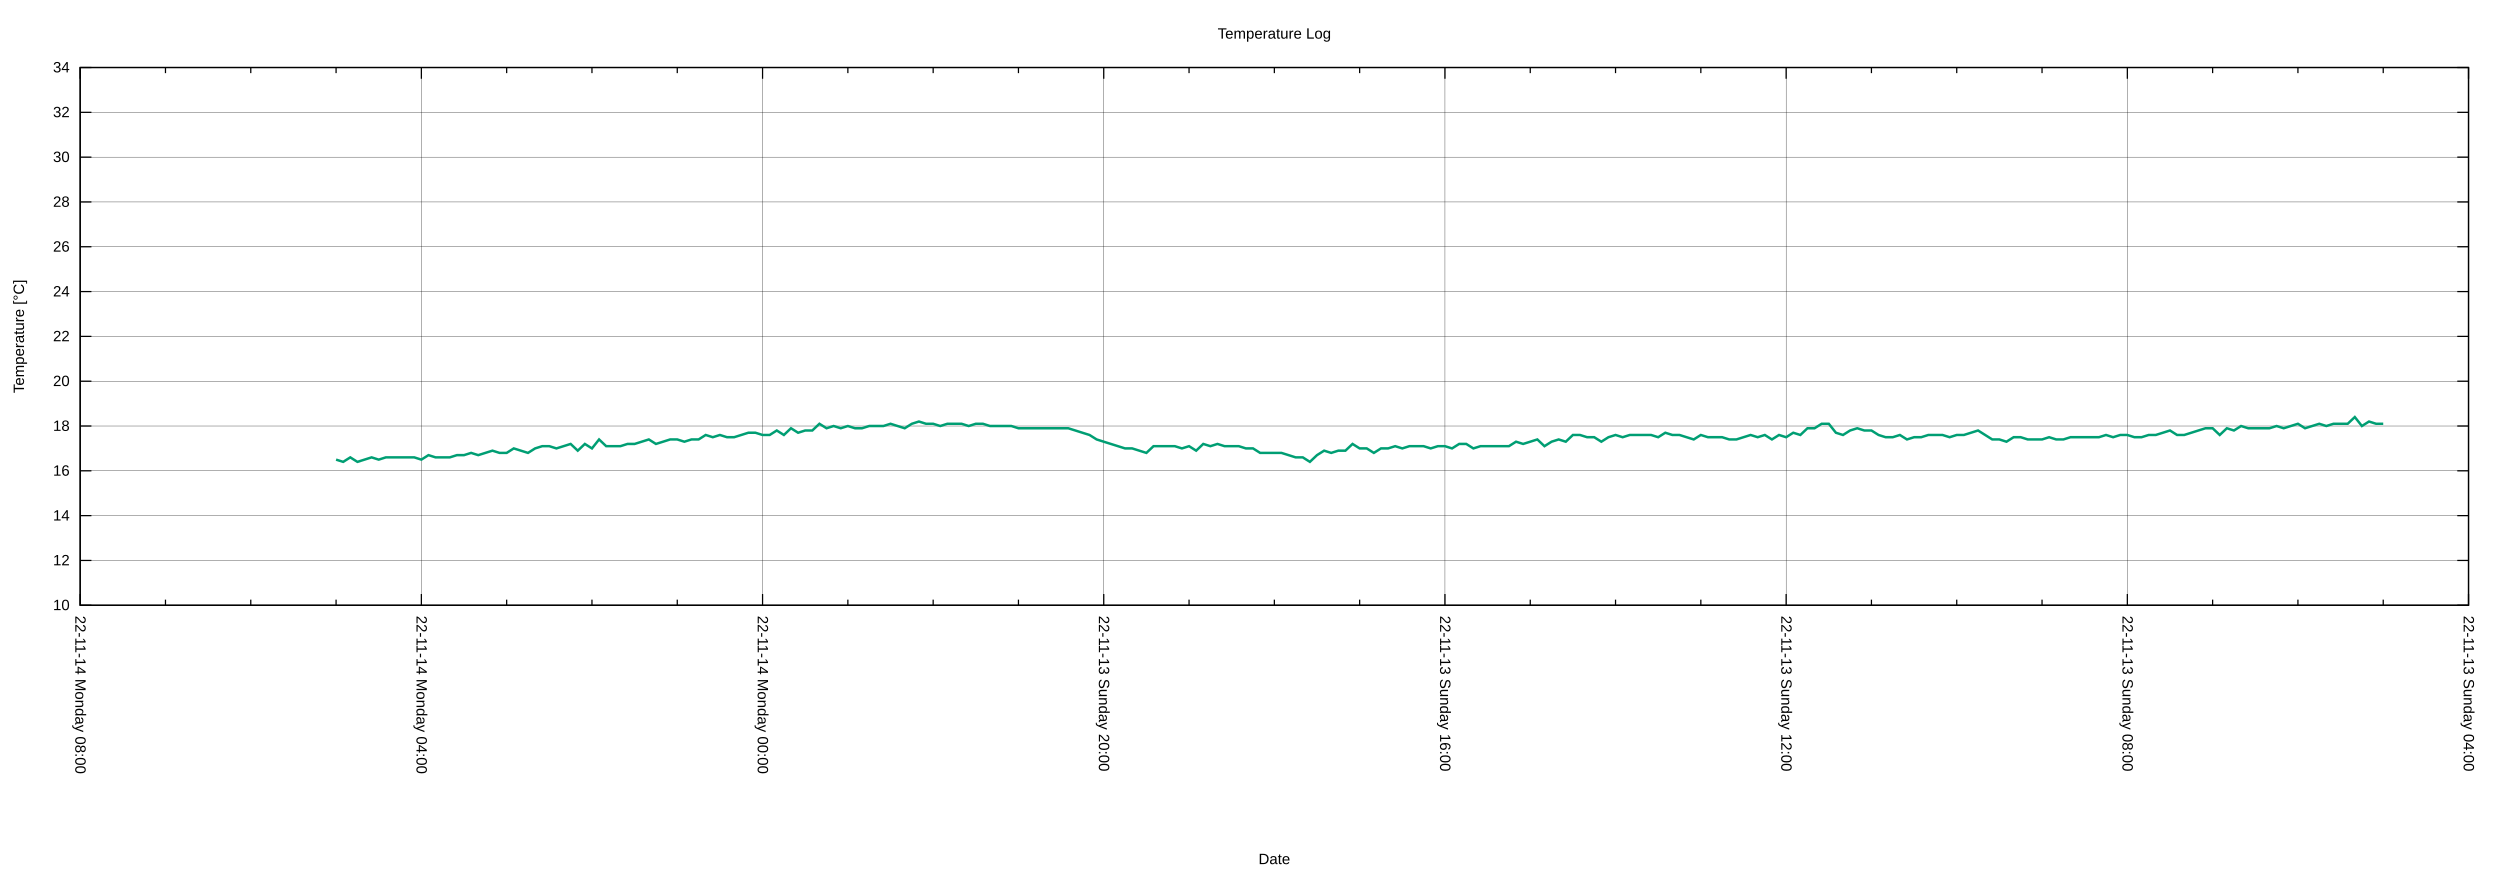
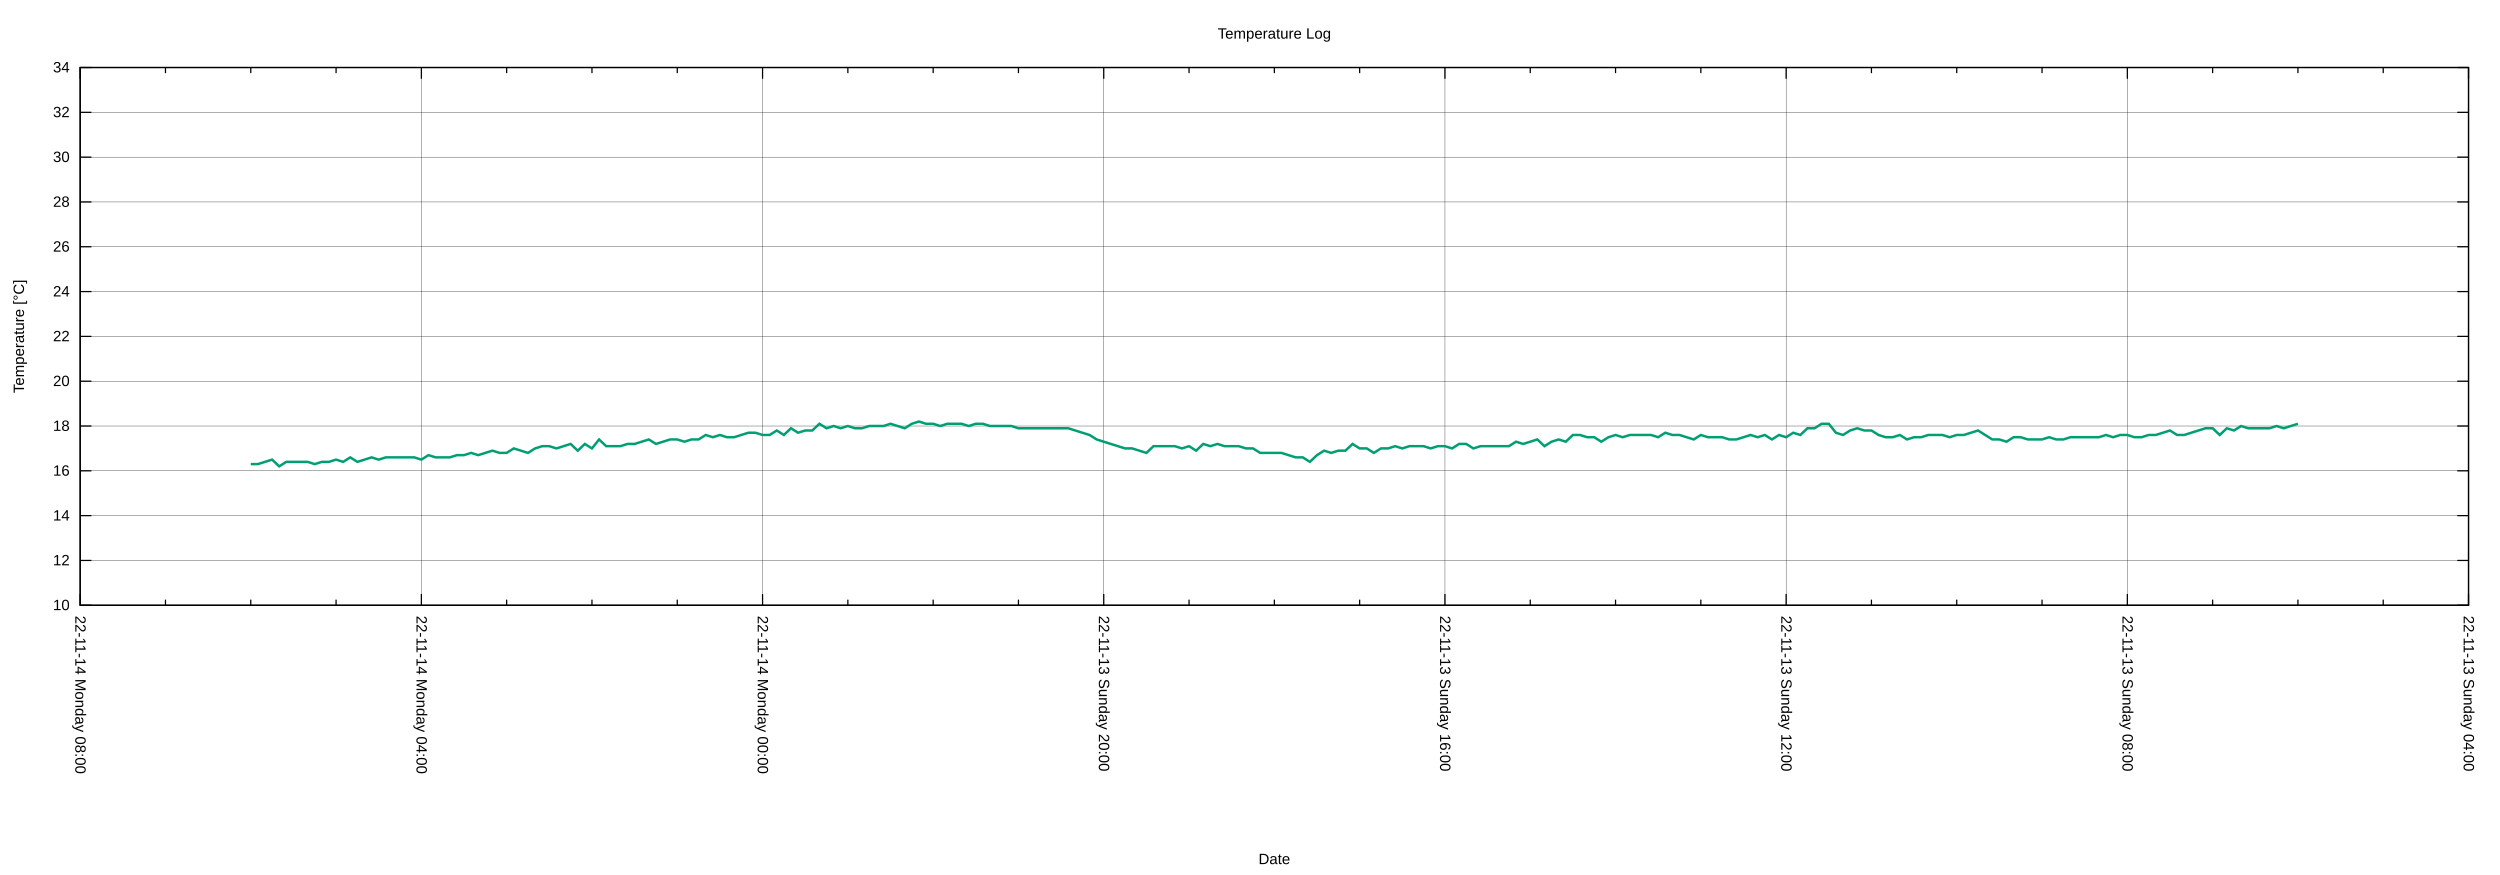
<svg xmlns="http://www.w3.org/2000/svg" xmlns:xlink="http://www.w3.org/1999/xlink" width="2000" height="700" viewBox="0 0 2000 700">
  <g id="gnuplot_canvas">
    <rect x="0" y="0" width="2000" height="700" fill="none" />
    <defs>
      <circle id="gpDot" r="0.5" stroke-width="0.5" stroke="currentColor" />
      <path id="gpPt0" stroke-width="0.222" stroke="currentColor" d="M-1,0 h2 M0,-1 v2" />
      <path id="gpPt1" stroke-width="0.222" stroke="currentColor" d="M-1,-1 L1,1 M1,-1 L-1,1" />
      <path id="gpPt2" stroke-width="0.222" stroke="currentColor" d="M-1,0 L1,0 M0,-1 L0,1 M-1,-1 L1,1 M-1,1 L1,-1" />
      <rect id="gpPt3" stroke-width="0.222" stroke="currentColor" x="-1" y="-1" width="2" height="2" />
      <rect id="gpPt4" stroke-width="0.222" stroke="currentColor" fill="currentColor" x="-1" y="-1" width="2" height="2" />
      <circle id="gpPt5" stroke-width="0.222" stroke="currentColor" cx="0" cy="0" r="1" />
      <use xlink:href="#gpPt5" id="gpPt6" fill="currentColor" stroke="none" />
      <path id="gpPt7" stroke-width="0.222" stroke="currentColor" d="M0,-1.33 L-1.33,0.67 L1.33,0.67 z" />
      <use xlink:href="#gpPt7" id="gpPt8" fill="currentColor" stroke="none" />
      <use xlink:href="#gpPt7" id="gpPt9" stroke="currentColor" transform="rotate(180)" />
      <use xlink:href="#gpPt9" id="gpPt10" fill="currentColor" stroke="none" />
      <use xlink:href="#gpPt3" id="gpPt11" stroke="currentColor" transform="rotate(45)" />
      <use xlink:href="#gpPt11" id="gpPt12" fill="currentColor" stroke="none" />
      <path id="gpPt13" stroke-width="0.222" stroke="currentColor" d="M0,1.330 L1.265,0.411 L0.782,-1.067 L-0.782,-1.076 L-1.265,0.411 z" />
      <use xlink:href="#gpPt13" id="gpPt14" fill="currentColor" stroke="none" />
      <filter id="textbox" filterUnits="objectBoundingBox" x="0" y="0" height="1" width="1">
        <feFlood flood-color="white" flood-opacity="1" result="bgnd" />
        <feComposite in="SourceGraphic" in2="bgnd" operator="atop" />
      </filter>
      <filter id="greybox" filterUnits="objectBoundingBox" x="0" y="0" height="1" width="1">
        <feFlood flood-color="lightgrey" flood-opacity="1" result="grey" />
        <feComposite in="SourceGraphic" in2="grey" operator="atop" />
      </filter>
    </defs>
    <g fill="none" color="white" stroke="currentColor" stroke-width="1.00" stroke-linecap="butt" stroke-linejoin="miter">
</g>
    <g fill="none" color="black" stroke="currentColor" stroke-width="1.00" stroke-linecap="butt" stroke-linejoin="miter">
</g>
    <g fill="none" color="black" stroke="black" stroke-width="0.25" stroke-linecap="butt" stroke-linejoin="miter">
</g>
    <g fill="none" color="black" stroke="currentColor" stroke-width="0.25" stroke-linecap="butt" stroke-linejoin="miter">
      <path stroke="black" class="gridline" d="M64.14,484.21 L1974.82,484.21  " />
    </g>
    <g fill="none" color="black" stroke="black" stroke-width="1.00" stroke-linecap="butt" stroke-linejoin="miter">
</g>
    <g fill="none" color="black" stroke="currentColor" stroke-width="1.00" stroke-linecap="butt" stroke-linejoin="miter">
      <path stroke="black" d="M64.14,484.21 L73.14,484.21 M1974.82,484.21 L1965.82,484.21  " />
      <g transform="translate(55.75,488.11)" stroke="none" fill="black" font-family="Arial" font-size="12.00" text-anchor="end">
        <text>
          <tspan font-family="Arial"> 10</tspan>
        </text>
      </g>
    </g>
    <g fill="none" color="black" stroke="currentColor" stroke-width="1.00" stroke-linecap="butt" stroke-linejoin="miter">
</g>
    <g fill="none" color="black" stroke="black" stroke-width="0.25" stroke-linecap="butt" stroke-linejoin="miter">
</g>
    <g fill="none" color="black" stroke="currentColor" stroke-width="0.25" stroke-linecap="butt" stroke-linejoin="miter">
      <path stroke="black" class="gridline" d="M64.14,448.36 L1974.82,448.36  " />
    </g>
    <g fill="none" color="black" stroke="black" stroke-width="1.00" stroke-linecap="butt" stroke-linejoin="miter">
</g>
    <g fill="none" color="black" stroke="currentColor" stroke-width="1.00" stroke-linecap="butt" stroke-linejoin="miter">
      <path stroke="black" d="M64.14,448.36 L73.14,448.36 M1974.82,448.36 L1965.82,448.36  " />
      <g transform="translate(55.75,452.26)" stroke="none" fill="black" font-family="Arial" font-size="12.00" text-anchor="end">
        <text>
          <tspan font-family="Arial"> 12</tspan>
        </text>
      </g>
    </g>
    <g fill="none" color="black" stroke="currentColor" stroke-width="1.00" stroke-linecap="butt" stroke-linejoin="miter">
</g>
    <g fill="none" color="black" stroke="black" stroke-width="0.25" stroke-linecap="butt" stroke-linejoin="miter">
</g>
    <g fill="none" color="black" stroke="currentColor" stroke-width="0.25" stroke-linecap="butt" stroke-linejoin="miter">
      <path stroke="black" class="gridline" d="M64.14,412.51 L1974.82,412.51  " />
    </g>
    <g fill="none" color="black" stroke="black" stroke-width="1.00" stroke-linecap="butt" stroke-linejoin="miter">
</g>
    <g fill="none" color="black" stroke="currentColor" stroke-width="1.00" stroke-linecap="butt" stroke-linejoin="miter">
      <path stroke="black" d="M64.14,412.51 L73.14,412.51 M1974.82,412.51 L1965.82,412.51  " />
      <g transform="translate(55.75,416.41)" stroke="none" fill="black" font-family="Arial" font-size="12.00" text-anchor="end">
        <text>
          <tspan font-family="Arial"> 14</tspan>
        </text>
      </g>
    </g>
    <g fill="none" color="black" stroke="currentColor" stroke-width="1.00" stroke-linecap="butt" stroke-linejoin="miter">
</g>
    <g fill="none" color="black" stroke="black" stroke-width="0.25" stroke-linecap="butt" stroke-linejoin="miter">
</g>
    <g fill="none" color="black" stroke="currentColor" stroke-width="0.25" stroke-linecap="butt" stroke-linejoin="miter">
      <path stroke="black" class="gridline" d="M64.14,376.66 L1974.82,376.66  " />
    </g>
    <g fill="none" color="black" stroke="black" stroke-width="1.00" stroke-linecap="butt" stroke-linejoin="miter">
</g>
    <g fill="none" color="black" stroke="currentColor" stroke-width="1.00" stroke-linecap="butt" stroke-linejoin="miter">
      <path stroke="black" d="M64.14,376.66 L73.14,376.66 M1974.82,376.66 L1965.82,376.66  " />
      <g transform="translate(55.75,380.56)" stroke="none" fill="black" font-family="Arial" font-size="12.00" text-anchor="end">
        <text>
          <tspan font-family="Arial"> 16</tspan>
        </text>
      </g>
    </g>
    <g fill="none" color="black" stroke="currentColor" stroke-width="1.00" stroke-linecap="butt" stroke-linejoin="miter">
</g>
    <g fill="none" color="black" stroke="black" stroke-width="0.25" stroke-linecap="butt" stroke-linejoin="miter">
</g>
    <g fill="none" color="black" stroke="currentColor" stroke-width="0.25" stroke-linecap="butt" stroke-linejoin="miter">
      <path stroke="black" class="gridline" d="M64.14,340.81 L1974.82,340.81  " />
    </g>
    <g fill="none" color="black" stroke="black" stroke-width="1.00" stroke-linecap="butt" stroke-linejoin="miter">
</g>
    <g fill="none" color="black" stroke="currentColor" stroke-width="1.00" stroke-linecap="butt" stroke-linejoin="miter">
      <path stroke="black" d="M64.14,340.81 L73.14,340.81 M1974.82,340.81 L1965.82,340.81  " />
      <g transform="translate(55.75,344.71)" stroke="none" fill="black" font-family="Arial" font-size="12.00" text-anchor="end">
        <text>
          <tspan font-family="Arial"> 18</tspan>
        </text>
      </g>
    </g>
    <g fill="none" color="black" stroke="currentColor" stroke-width="1.00" stroke-linecap="butt" stroke-linejoin="miter">
</g>
    <g fill="none" color="black" stroke="black" stroke-width="0.25" stroke-linecap="butt" stroke-linejoin="miter">
</g>
    <g fill="none" color="black" stroke="currentColor" stroke-width="0.25" stroke-linecap="butt" stroke-linejoin="miter">
      <path stroke="black" class="gridline" d="M64.14,304.96 L1974.82,304.96  " />
    </g>
    <g fill="none" color="black" stroke="black" stroke-width="1.00" stroke-linecap="butt" stroke-linejoin="miter">
</g>
    <g fill="none" color="black" stroke="currentColor" stroke-width="1.00" stroke-linecap="butt" stroke-linejoin="miter">
      <path stroke="black" d="M64.14,304.96 L73.14,304.96 M1974.82,304.96 L1965.82,304.96  " />
      <g transform="translate(55.75,308.86)" stroke="none" fill="black" font-family="Arial" font-size="12.00" text-anchor="end">
        <text>
          <tspan font-family="Arial"> 20</tspan>
        </text>
      </g>
    </g>
    <g fill="none" color="black" stroke="currentColor" stroke-width="1.00" stroke-linecap="butt" stroke-linejoin="miter">
</g>
    <g fill="none" color="black" stroke="black" stroke-width="0.25" stroke-linecap="butt" stroke-linejoin="miter">
</g>
    <g fill="none" color="black" stroke="currentColor" stroke-width="0.25" stroke-linecap="butt" stroke-linejoin="miter">
      <path stroke="black" class="gridline" d="M64.14,269.11 L1974.82,269.11  " />
    </g>
    <g fill="none" color="black" stroke="black" stroke-width="1.00" stroke-linecap="butt" stroke-linejoin="miter">
</g>
    <g fill="none" color="black" stroke="currentColor" stroke-width="1.00" stroke-linecap="butt" stroke-linejoin="miter">
      <path stroke="black" d="M64.14,269.11 L73.14,269.11 M1974.82,269.11 L1965.82,269.11  " />
      <g transform="translate(55.75,273.01)" stroke="none" fill="black" font-family="Arial" font-size="12.00" text-anchor="end">
        <text>
          <tspan font-family="Arial"> 22</tspan>
        </text>
      </g>
    </g>
    <g fill="none" color="black" stroke="currentColor" stroke-width="1.00" stroke-linecap="butt" stroke-linejoin="miter">
</g>
    <g fill="none" color="black" stroke="black" stroke-width="0.25" stroke-linecap="butt" stroke-linejoin="miter">
</g>
    <g fill="none" color="black" stroke="currentColor" stroke-width="0.25" stroke-linecap="butt" stroke-linejoin="miter">
      <path stroke="black" class="gridline" d="M64.14,233.26 L1974.82,233.26  " />
    </g>
    <g fill="none" color="black" stroke="black" stroke-width="1.00" stroke-linecap="butt" stroke-linejoin="miter">
</g>
    <g fill="none" color="black" stroke="currentColor" stroke-width="1.00" stroke-linecap="butt" stroke-linejoin="miter">
      <path stroke="black" d="M64.14,233.26 L73.14,233.26 M1974.82,233.26 L1965.82,233.26  " />
      <g transform="translate(55.75,237.16)" stroke="none" fill="black" font-family="Arial" font-size="12.00" text-anchor="end">
        <text>
          <tspan font-family="Arial"> 24</tspan>
        </text>
      </g>
    </g>
    <g fill="none" color="black" stroke="currentColor" stroke-width="1.00" stroke-linecap="butt" stroke-linejoin="miter">
</g>
    <g fill="none" color="black" stroke="black" stroke-width="0.25" stroke-linecap="butt" stroke-linejoin="miter">
</g>
    <g fill="none" color="black" stroke="currentColor" stroke-width="0.25" stroke-linecap="butt" stroke-linejoin="miter">
      <path stroke="black" class="gridline" d="M64.14,197.41 L1974.82,197.41  " />
    </g>
    <g fill="none" color="black" stroke="black" stroke-width="1.00" stroke-linecap="butt" stroke-linejoin="miter">
</g>
    <g fill="none" color="black" stroke="currentColor" stroke-width="1.00" stroke-linecap="butt" stroke-linejoin="miter">
      <path stroke="black" d="M64.14,197.41 L73.14,197.41 M1974.82,197.41 L1965.82,197.41  " />
      <g transform="translate(55.75,201.31)" stroke="none" fill="black" font-family="Arial" font-size="12.00" text-anchor="end">
        <text>
          <tspan font-family="Arial"> 26</tspan>
        </text>
      </g>
    </g>
    <g fill="none" color="black" stroke="currentColor" stroke-width="1.00" stroke-linecap="butt" stroke-linejoin="miter">
</g>
    <g fill="none" color="black" stroke="black" stroke-width="0.25" stroke-linecap="butt" stroke-linejoin="miter">
</g>
    <g fill="none" color="black" stroke="currentColor" stroke-width="0.25" stroke-linecap="butt" stroke-linejoin="miter">
      <path stroke="black" class="gridline" d="M64.14,161.56 L1974.82,161.56  " />
    </g>
    <g fill="none" color="black" stroke="black" stroke-width="1.00" stroke-linecap="butt" stroke-linejoin="miter">
</g>
    <g fill="none" color="black" stroke="currentColor" stroke-width="1.00" stroke-linecap="butt" stroke-linejoin="miter">
      <path stroke="black" d="M64.14,161.56 L73.14,161.56 M1974.82,161.56 L1965.82,161.56  " />
      <g transform="translate(55.75,165.46)" stroke="none" fill="black" font-family="Arial" font-size="12.00" text-anchor="end">
        <text>
          <tspan font-family="Arial"> 28</tspan>
        </text>
      </g>
    </g>
    <g fill="none" color="black" stroke="currentColor" stroke-width="1.00" stroke-linecap="butt" stroke-linejoin="miter">
</g>
    <g fill="none" color="black" stroke="black" stroke-width="0.25" stroke-linecap="butt" stroke-linejoin="miter">
</g>
    <g fill="none" color="black" stroke="currentColor" stroke-width="0.25" stroke-linecap="butt" stroke-linejoin="miter">
      <path stroke="black" class="gridline" d="M64.14,125.71 L1974.82,125.71  " />
    </g>
    <g fill="none" color="black" stroke="black" stroke-width="1.00" stroke-linecap="butt" stroke-linejoin="miter">
</g>
    <g fill="none" color="black" stroke="currentColor" stroke-width="1.00" stroke-linecap="butt" stroke-linejoin="miter">
      <path stroke="black" d="M64.14,125.71 L73.14,125.71 M1974.82,125.71 L1965.82,125.71  " />
      <g transform="translate(55.75,129.61)" stroke="none" fill="black" font-family="Arial" font-size="12.00" text-anchor="end">
        <text>
          <tspan font-family="Arial"> 30</tspan>
        </text>
      </g>
    </g>
    <g fill="none" color="black" stroke="currentColor" stroke-width="1.00" stroke-linecap="butt" stroke-linejoin="miter">
</g>
    <g fill="none" color="black" stroke="black" stroke-width="0.25" stroke-linecap="butt" stroke-linejoin="miter">
</g>
    <g fill="none" color="black" stroke="currentColor" stroke-width="0.25" stroke-linecap="butt" stroke-linejoin="miter">
      <path stroke="black" class="gridline" d="M64.14,89.86 L1974.82,89.86  " />
    </g>
    <g fill="none" color="black" stroke="black" stroke-width="1.00" stroke-linecap="butt" stroke-linejoin="miter">
</g>
    <g fill="none" color="black" stroke="currentColor" stroke-width="1.00" stroke-linecap="butt" stroke-linejoin="miter">
      <path stroke="black" d="M64.14,89.86 L73.14,89.86 M1974.82,89.86 L1965.82,89.86  " />
      <g transform="translate(55.75,93.76)" stroke="none" fill="black" font-family="Arial" font-size="12.00" text-anchor="end">
        <text>
          <tspan font-family="Arial"> 32</tspan>
        </text>
      </g>
    </g>
    <g fill="none" color="black" stroke="currentColor" stroke-width="1.00" stroke-linecap="butt" stroke-linejoin="miter">
</g>
    <g fill="none" color="black" stroke="black" stroke-width="0.25" stroke-linecap="butt" stroke-linejoin="miter">
</g>
    <g fill="none" color="black" stroke="currentColor" stroke-width="0.25" stroke-linecap="butt" stroke-linejoin="miter">
      <path stroke="black" class="gridline" d="M64.14,54.01 L1974.82,54.01  " />
    </g>
    <g fill="none" color="black" stroke="black" stroke-width="1.00" stroke-linecap="butt" stroke-linejoin="miter">
</g>
    <g fill="none" color="black" stroke="currentColor" stroke-width="1.00" stroke-linecap="butt" stroke-linejoin="miter">
      <path stroke="black" d="M64.14,54.01 L73.14,54.01 M1974.82,54.01 L1965.82,54.01  " />
      <g transform="translate(55.75,57.91)" stroke="none" fill="black" font-family="Arial" font-size="12.00" text-anchor="end">
        <text>
          <tspan font-family="Arial"> 34</tspan>
        </text>
      </g>
    </g>
    <g fill="none" color="black" stroke="currentColor" stroke-width="1.00" stroke-linecap="butt" stroke-linejoin="miter">
</g>
    <g fill="none" color="black" stroke="black" stroke-width="0.25" stroke-linecap="butt" stroke-linejoin="miter">
</g>
    <g fill="none" color="black" stroke="currentColor" stroke-width="0.25" stroke-linecap="butt" stroke-linejoin="miter">
      <path stroke="black" class="gridline" d="M1974.82,484.21 L1974.82,54.01  " />
    </g>
    <g fill="none" color="black" stroke="black" stroke-width="1.00" stroke-linecap="butt" stroke-linejoin="miter">
</g>
    <g fill="none" color="black" stroke="currentColor" stroke-width="1.00" stroke-linecap="butt" stroke-linejoin="miter">
      <path stroke="black" d="M1974.82,484.21 L1974.82,475.21 M1974.82,54.01 L1974.82,63.01  " />
      <g transform="translate(1970.92,492.60) rotate(90)" stroke="none" fill="black" font-family="Arial" font-size="12.00" text-anchor="start">
        <text>
          <tspan font-family="Arial">22-11-13 Sunday 04:00</tspan>
        </text>
      </g>
    </g>
    <g fill="none" color="black" stroke="currentColor" stroke-width="1.00" stroke-linecap="butt" stroke-linejoin="miter">
      <path stroke="black" d="M1906.58,484.21 L1906.58,479.71 M1906.58,54.01 L1906.58,58.51 M1838.34,484.21 L1838.34,479.71 M1838.34,54.01 L1838.34,58.51   M1770.10,484.21 L1770.10,479.71 M1770.10,54.01 L1770.10,58.51  " />
    </g>
    <g fill="none" color="black" stroke="black" stroke-width="0.25" stroke-linecap="butt" stroke-linejoin="miter">
</g>
    <g fill="none" color="black" stroke="currentColor" stroke-width="0.25" stroke-linecap="butt" stroke-linejoin="miter">
      <path stroke="black" class="gridline" d="M1701.87,484.21 L1701.87,54.01  " />
    </g>
    <g fill="none" color="black" stroke="black" stroke-width="1.00" stroke-linecap="butt" stroke-linejoin="miter">
</g>
    <g fill="none" color="black" stroke="currentColor" stroke-width="1.00" stroke-linecap="butt" stroke-linejoin="miter">
      <path stroke="black" d="M1701.87,484.21 L1701.87,475.21 M1701.87,54.01 L1701.87,63.01  " />
      <g transform="translate(1697.97,492.60) rotate(90)" stroke="none" fill="black" font-family="Arial" font-size="12.00" text-anchor="start">
        <text>
          <tspan font-family="Arial">22-11-13 Sunday 08:00</tspan>
        </text>
      </g>
    </g>
    <g fill="none" color="black" stroke="currentColor" stroke-width="1.00" stroke-linecap="butt" stroke-linejoin="miter">
      <path stroke="black" d="M1633.63,484.21 L1633.63,479.71 M1633.63,54.01 L1633.63,58.51 M1565.39,484.21 L1565.39,479.71 M1565.39,54.01 L1565.39,58.51   M1497.15,484.21 L1497.15,479.71 M1497.15,54.01 L1497.15,58.51  " />
    </g>
    <g fill="none" color="black" stroke="black" stroke-width="0.25" stroke-linecap="butt" stroke-linejoin="miter">
</g>
    <g fill="none" color="black" stroke="currentColor" stroke-width="0.25" stroke-linecap="butt" stroke-linejoin="miter">
      <path stroke="black" class="gridline" d="M1428.91,484.21 L1428.91,54.01  " />
    </g>
    <g fill="none" color="black" stroke="black" stroke-width="1.00" stroke-linecap="butt" stroke-linejoin="miter">
</g>
    <g fill="none" color="black" stroke="currentColor" stroke-width="1.00" stroke-linecap="butt" stroke-linejoin="miter">
      <path stroke="black" d="M1428.91,484.21 L1428.91,475.21 M1428.91,54.01 L1428.91,63.01  " />
      <g transform="translate(1425.01,492.60) rotate(90)" stroke="none" fill="black" font-family="Arial" font-size="12.00" text-anchor="start">
        <text>
          <tspan font-family="Arial">22-11-13 Sunday 12:00</tspan>
        </text>
      </g>
    </g>
    <g fill="none" color="black" stroke="currentColor" stroke-width="1.00" stroke-linecap="butt" stroke-linejoin="miter">
      <path stroke="black" d="M1360.67,484.21 L1360.67,479.71 M1360.67,54.01 L1360.67,58.51 M1292.43,484.21 L1292.43,479.71 M1292.43,54.01 L1292.43,58.51   M1224.20,484.21 L1224.20,479.71 M1224.20,54.01 L1224.20,58.51  " />
    </g>
    <g fill="none" color="black" stroke="black" stroke-width="0.25" stroke-linecap="butt" stroke-linejoin="miter">
</g>
    <g fill="none" color="black" stroke="currentColor" stroke-width="0.25" stroke-linecap="butt" stroke-linejoin="miter">
      <path stroke="black" class="gridline" d="M1155.96,484.21 L1155.96,54.01  " />
    </g>
    <g fill="none" color="black" stroke="black" stroke-width="1.00" stroke-linecap="butt" stroke-linejoin="miter">
</g>
    <g fill="none" color="black" stroke="currentColor" stroke-width="1.00" stroke-linecap="butt" stroke-linejoin="miter">
      <path stroke="black" d="M1155.96,484.21 L1155.96,475.21 M1155.96,54.01 L1155.96,63.01  " />
      <g transform="translate(1152.06,492.60) rotate(90)" stroke="none" fill="black" font-family="Arial" font-size="12.00" text-anchor="start">
        <text>
          <tspan font-family="Arial">22-11-13 Sunday 16:00</tspan>
        </text>
      </g>
    </g>
    <g fill="none" color="black" stroke="currentColor" stroke-width="1.00" stroke-linecap="butt" stroke-linejoin="miter">
      <path stroke="black" d="M1087.72,484.21 L1087.72,479.71 M1087.72,54.01 L1087.72,58.51 M1019.48,484.21 L1019.48,479.71 M1019.48,54.01 L1019.48,58.51   M951.24,484.21 L951.24,479.71 M951.24,54.01 L951.24,58.51  " />
    </g>
    <g fill="none" color="black" stroke="black" stroke-width="0.25" stroke-linecap="butt" stroke-linejoin="miter">
</g>
    <g fill="none" color="black" stroke="currentColor" stroke-width="0.25" stroke-linecap="butt" stroke-linejoin="miter">
      <path stroke="black" class="gridline" d="M883.00,484.21 L883.00,54.01  " />
    </g>
    <g fill="none" color="black" stroke="black" stroke-width="1.00" stroke-linecap="butt" stroke-linejoin="miter">
</g>
    <g fill="none" color="black" stroke="currentColor" stroke-width="1.00" stroke-linecap="butt" stroke-linejoin="miter">
      <path stroke="black" d="M883.00,484.21 L883.00,475.21 M883.00,54.01 L883.00,63.01  " />
      <g transform="translate(879.10,492.60) rotate(90)" stroke="none" fill="black" font-family="Arial" font-size="12.00" text-anchor="start">
        <text>
          <tspan font-family="Arial">22-11-13 Sunday 20:00</tspan>
        </text>
      </g>
    </g>
    <g fill="none" color="black" stroke="currentColor" stroke-width="1.00" stroke-linecap="butt" stroke-linejoin="miter">
      <path stroke="black" d="M814.76,484.21 L814.76,479.71 M814.76,54.01 L814.76,58.51 M746.53,484.21 L746.53,479.71 M746.53,54.01 L746.53,58.51   M678.29,484.21 L678.29,479.71 M678.29,54.01 L678.29,58.51  " />
    </g>
    <g fill="none" color="black" stroke="black" stroke-width="0.25" stroke-linecap="butt" stroke-linejoin="miter">
</g>
    <g fill="none" color="black" stroke="currentColor" stroke-width="0.25" stroke-linecap="butt" stroke-linejoin="miter">
      <path stroke="black" class="gridline" d="M610.05,484.21 L610.05,54.01  " />
    </g>
    <g fill="none" color="black" stroke="black" stroke-width="1.00" stroke-linecap="butt" stroke-linejoin="miter">
</g>
    <g fill="none" color="black" stroke="currentColor" stroke-width="1.00" stroke-linecap="butt" stroke-linejoin="miter">
      <path stroke="black" d="M610.05,484.21 L610.05,475.21 M610.05,54.01 L610.05,63.01  " />
      <g transform="translate(606.15,492.60) rotate(90)" stroke="none" fill="black" font-family="Arial" font-size="12.00" text-anchor="start">
        <text>
          <tspan font-family="Arial">22-11-14 Monday 00:00</tspan>
        </text>
      </g>
    </g>
    <g fill="none" color="black" stroke="currentColor" stroke-width="1.00" stroke-linecap="butt" stroke-linejoin="miter">
      <path stroke="black" d="M541.81,484.21 L541.81,479.71 M541.81,54.01 L541.81,58.51 M473.57,484.21 L473.57,479.71 M473.57,54.01 L473.57,58.51   M405.33,484.21 L405.33,479.71 M405.33,54.01 L405.33,58.51  " />
    </g>
    <g fill="none" color="black" stroke="black" stroke-width="0.25" stroke-linecap="butt" stroke-linejoin="miter">
</g>
    <g fill="none" color="black" stroke="currentColor" stroke-width="0.25" stroke-linecap="butt" stroke-linejoin="miter">
      <path stroke="black" class="gridline" d="M337.09,484.21 L337.09,54.01  " />
    </g>
    <g fill="none" color="black" stroke="black" stroke-width="1.00" stroke-linecap="butt" stroke-linejoin="miter">
</g>
    <g fill="none" color="black" stroke="currentColor" stroke-width="1.00" stroke-linecap="butt" stroke-linejoin="miter">
      <path stroke="black" d="M337.09,484.21 L337.09,475.21 M337.09,54.01 L337.09,63.01  " />
      <g transform="translate(333.19,492.60) rotate(90)" stroke="none" fill="black" font-family="Arial" font-size="12.00" text-anchor="start">
        <text>
          <tspan font-family="Arial">22-11-14 Monday 04:00</tspan>
        </text>
      </g>
    </g>
    <g fill="none" color="black" stroke="currentColor" stroke-width="1.00" stroke-linecap="butt" stroke-linejoin="miter">
      <path stroke="black" d="M268.86,484.21 L268.86,479.71 M268.86,54.01 L268.86,58.51 M200.62,484.21 L200.62,479.71 M200.62,54.01 L200.62,58.51   M132.38,484.21 L132.38,479.71 M132.38,54.01 L132.38,58.51  " />
    </g>
    <g fill="none" color="black" stroke="black" stroke-width="0.25" stroke-linecap="butt" stroke-linejoin="miter">
</g>
    <g fill="none" color="black" stroke="currentColor" stroke-width="0.25" stroke-linecap="butt" stroke-linejoin="miter">
      <path stroke="black" class="gridline" d="M64.14,484.21 L64.14,54.01  " />
    </g>
    <g fill="none" color="black" stroke="black" stroke-width="1.00" stroke-linecap="butt" stroke-linejoin="miter">
</g>
    <g fill="none" color="black" stroke="currentColor" stroke-width="1.00" stroke-linecap="butt" stroke-linejoin="miter">
      <path stroke="black" d="M64.14,484.21 L64.14,475.21 M64.14,54.01 L64.14,63.01  " />
      <g transform="translate(60.24,492.60) rotate(90)" stroke="none" fill="black" font-family="Arial" font-size="12.00" text-anchor="start">
        <text>
          <tspan font-family="Arial">22-11-14 Monday 08:00</tspan>
        </text>
      </g>
    </g>
    <g fill="none" color="black" stroke="currentColor" stroke-width="1.00" stroke-linecap="butt" stroke-linejoin="miter">
</g>
    <g fill="none" color="black" stroke="currentColor" stroke-width="1.00" stroke-linecap="butt" stroke-linejoin="miter">
      <path stroke="black" d="M64.14,54.01 L64.14,484.21 L1974.82,484.21 L1974.82,54.01 L64.14,54.01 Z  " />
    </g>
    <g fill="none" color="black" stroke="currentColor" stroke-width="1.00" stroke-linecap="butt" stroke-linejoin="miter">
      <g transform="translate(19.18,269.11) rotate(270)" stroke="none" fill="black" font-family="Arial" font-size="12.00" text-anchor="middle">
        <text>
          <tspan font-family="Arial">Temperature [°C]</tspan>
        </text>
      </g>
    </g>
    <g fill="none" color="black" stroke="currentColor" stroke-width="1.00" stroke-linecap="butt" stroke-linejoin="miter">
      <g transform="translate(1019.48,691.30)" stroke="none" fill="black" font-family="Arial" font-size="12.00" text-anchor="middle">
        <text>
          <tspan font-family="Arial">Date</tspan>
        </text>
      </g>
    </g>
    <g fill="none" color="black" stroke="currentColor" stroke-width="1.00" stroke-linecap="butt" stroke-linejoin="miter">
</g>
    <g id="gnuplot_plot_1">
      <g fill="none" color="white" stroke="currentColor" stroke-width="2.00" stroke-linecap="butt" stroke-linejoin="miter">
</g>
      <g fill="none" color="black" stroke="currentColor" stroke-width="2.00" stroke-linecap="butt" stroke-linejoin="miter">
-         <path stroke="rgb(  0, 158, 115)" d="M268.86,367.70 L274.54,369.49 L280.23,365.90 L285.92,369.49 L291.60,367.70 L297.29,365.90 L302.98,367.70 L308.66,365.90   L314.35,365.90 L320.03,365.90 L325.72,365.90 L331.41,365.90 L337.09,367.70 L342.78,364.11 L348.47,365.90 L354.15,365.90   L359.84,365.90 L365.53,364.11 L371.21,364.11 L376.90,362.32 L382.59,364.11 L388.27,362.32 L393.96,360.53 L399.65,362.32   L405.33,362.32 L411.02,358.73 L416.71,360.53 L422.39,362.32 L428.08,358.73 L433.77,356.94 L439.45,356.94 L445.14,358.73   L450.83,356.94 L456.51,355.15 L462.20,360.53 L467.88,355.15 L473.57,358.73 L479.26,351.56 L484.94,356.94 L490.63,356.94   L496.32,356.94 L502.00,355.15 L507.69,355.15 L513.38,353.36 L519.06,351.56 L524.75,355.15 L530.44,353.36 L536.12,351.56   L541.81,351.56 L547.50,353.36 L553.18,351.56 L558.87,351.56 L564.56,347.98 L570.24,349.77 L575.93,347.98 L581.62,349.77   L587.30,349.77 L592.99,347.98 L598.68,346.19 L604.36,346.19 L610.05,347.98 L615.74,347.98 L621.42,344.39 L627.11,347.98   L632.79,342.60 L638.48,346.19 L644.17,344.39 L649.85,344.39 L655.54,339.02 L661.23,342.60 L666.91,340.81 L672.60,342.60   L678.29,340.81 L683.97,342.60 L689.66,342.60 L695.35,340.81 L701.03,340.81 L706.72,340.81 L712.41,339.02 L718.09,340.81   L723.78,342.60 L729.47,339.02 L735.15,337.22 L740.84,339.02 L746.53,339.02 L752.21,340.81 L757.90,339.02 L763.59,339.02   L769.27,339.02 L774.96,340.81 L780.65,339.02 L786.33,339.02 L792.02,340.81 L797.70,340.81 L803.39,340.81 L809.08,340.81   L814.76,342.60 L820.45,342.60 L826.14,342.60 L831.82,342.60 L837.51,342.60 L843.20,342.60 L848.88,342.60 L854.57,342.60   L860.26,344.39 L865.94,346.19 L871.63,347.98 L877.32,351.56 L883.00,353.36 L888.69,355.15 L894.38,356.94 L900.06,358.73   L905.75,358.73 L911.44,360.53 L917.12,362.32 L922.81,356.94 L928.50,356.94 L934.18,356.94 L939.87,356.94 L945.55,358.73   L951.24,356.94 L956.93,360.53 L962.61,355.15 L968.30,356.94 L973.99,355.15 L979.67,356.94 L985.36,356.94 L991.05,356.94   L996.73,358.73 L1002.42,358.73 L1008.11,362.32 L1013.79,362.32 L1019.48,362.32 L1025.17,362.32 L1030.85,364.11 L1036.54,365.90   L1042.23,365.90 L1047.91,369.49 L1053.60,364.11 L1059.29,360.53 L1064.97,362.32 L1070.66,360.53 L1076.35,360.53 L1082.03,355.15   L1087.72,358.73 L1093.41,358.73 L1099.09,362.32 L1104.78,358.73 L1110.46,358.73 L1116.15,356.94 L1121.84,358.73 L1127.52,356.94   L1133.21,356.94 L1138.90,356.94 L1144.58,358.73 L1150.27,356.94 L1155.96,356.94 L1161.64,358.73 L1167.33,355.15 L1173.02,355.15   L1178.70,358.73 L1184.39,356.94 L1190.08,356.94 L1195.76,356.94 L1201.45,356.94 L1207.14,356.94 L1212.82,353.36 L1218.51,355.15   L1224.20,353.36 L1229.88,351.56 L1235.57,356.94 L1241.26,353.36 L1246.94,351.56 L1252.63,353.36 L1258.32,347.98 L1264.00,347.98   L1269.69,349.77 L1275.37,349.77 L1281.06,353.36 L1286.75,349.77 L1292.43,347.98 L1298.12,349.77 L1303.81,347.98 L1309.49,347.98   L1315.18,347.98 L1320.87,347.98 L1326.55,349.77 L1332.24,346.19 L1337.93,347.98 L1343.61,347.98 L1349.30,349.77 L1354.99,351.56   L1360.67,347.98 L1366.36,349.77 L1372.05,349.77 L1377.73,349.77 L1383.42,351.56 L1389.11,351.56 L1394.79,349.77 L1400.48,347.98   L1406.17,349.77 L1411.85,347.98 L1417.54,351.56 L1423.22,347.98 L1428.91,349.77 L1434.60,346.19 L1440.28,347.98 L1445.97,342.60   L1451.66,342.60 L1457.34,339.02 L1463.03,339.02 L1468.72,346.19 L1474.40,347.98 L1480.09,344.39 L1485.78,342.60 L1491.46,344.39   L1497.15,344.39 L1502.84,347.98 L1508.52,349.77 L1514.21,349.77 L1519.90,347.98 L1525.58,351.56 L1531.27,349.77 L1536.96,349.77   L1542.64,347.98 L1548.33,347.98 L1554.02,347.98 L1559.70,349.77 L1565.39,347.98 L1571.08,347.98 L1576.76,346.19 L1582.45,344.39   L1588.13,347.98 L1593.82,351.56 L1599.51,351.56 L1605.19,353.36 L1610.88,349.77 L1616.57,349.77 L1622.25,351.56 L1627.94,351.56   L1633.63,351.56 L1639.31,349.77 L1645.00,351.56 L1650.69,351.56 L1656.37,349.77 L1662.06,349.77 L1667.75,349.77 L1673.43,349.77   L1679.12,349.77 L1684.81,347.98 L1690.49,349.77 L1696.18,347.98 L1701.87,347.98 L1707.55,349.77 L1713.24,349.77 L1718.93,347.98   L1724.61,347.98 L1730.30,346.19 L1735.99,344.39 L1741.67,347.98 L1747.36,347.98 L1753.04,346.19 L1758.73,344.39 L1764.42,342.60   L1770.10,342.60 L1775.79,347.98 L1781.48,342.60 L1787.16,344.39 L1792.85,340.81 L1798.54,342.60 L1804.22,342.60 L1809.91,342.60   L1815.60,342.60 L1821.28,340.81 L1826.97,342.60 L1832.66,340.81 L1838.34,339.02 L1844.03,342.60 L1849.72,340.81 L1855.40,339.02   L1861.09,340.81 L1866.78,339.02 L1872.46,339.02 L1878.15,339.02 L1883.84,333.64 L1889.52,340.81 L1895.21,337.22 L1900.89,339.02   L1906.58,339.02  " />
+         <path stroke="rgb(  0, 158, 115)" d="M200.62,371.28 L206.30,371.28 L211.99,369.49 L217.68,367.70 L223.36,373.07 L229.05,369.49 L234.74,369.49 L240.42,369.49   L246.11,369.49 L251.80,371.28 L257.48,369.49 L263.17,369.49 L268.86,367.70 L274.54,369.49 L280.23,365.90 L285.92,369.49   L291.60,367.70 L297.29,365.90 L302.98,367.70 L308.66,365.90 L314.35,365.90 L320.03,365.90 L325.72,365.90 L331.41,365.90   L337.09,367.70 L342.78,364.11 L348.47,365.90 L354.15,365.90 L359.84,365.90 L365.53,364.11 L371.21,364.11 L376.90,362.32   L382.59,364.11 L388.27,362.32 L393.96,360.53 L399.65,362.32 L405.33,362.32 L411.02,358.73 L416.71,360.53 L422.39,362.32   L428.08,358.73 L433.77,356.94 L439.45,356.94 L445.14,358.73 L450.83,356.94 L456.51,355.15 L462.20,360.53 L467.88,355.15   L473.57,358.73 L479.26,351.56 L484.94,356.94 L490.63,356.94 L496.32,356.94 L502.00,355.15 L507.69,355.15 L513.38,353.36   L519.06,351.56 L524.75,355.15 L530.44,353.36 L536.12,351.56 L541.81,351.56 L547.50,353.36 L553.18,351.56 L558.87,351.56   L564.56,347.98 L570.24,349.77 L575.93,347.98 L581.62,349.77 L587.30,349.77 L592.99,347.98 L598.68,346.19 L604.36,346.19   L610.05,347.98 L615.74,347.98 L621.42,344.39 L627.11,347.98 L632.79,342.60 L638.48,346.19 L644.17,344.39 L649.85,344.39   L655.54,339.02 L661.23,342.60 L666.91,340.81 L672.60,342.60 L678.29,340.81 L683.97,342.60 L689.66,342.60 L695.35,340.81   L701.03,340.81 L706.72,340.81 L712.41,339.02 L718.09,340.81 L723.78,342.60 L729.47,339.02 L735.15,337.22 L740.84,339.02   L746.53,339.02 L752.21,340.81 L757.90,339.02 L763.59,339.02 L769.27,339.02 L774.96,340.81 L780.65,339.02 L786.33,339.02   L792.02,340.81 L797.70,340.81 L803.39,340.81 L809.08,340.81 L814.76,342.60 L820.45,342.60 L826.14,342.60 L831.82,342.60   L837.51,342.60 L843.20,342.60 L848.88,342.60 L854.57,342.60 L860.26,344.39 L865.94,346.19 L871.63,347.98 L877.32,351.56   L883.00,353.36 L888.69,355.15 L894.38,356.94 L900.06,358.73 L905.75,358.73 L911.44,360.53 L917.12,362.32 L922.81,356.94   L928.50,356.94 L934.18,356.94 L939.87,356.94 L945.55,358.73 L951.24,356.94 L956.93,360.53 L962.61,355.15 L968.30,356.94   L973.99,355.15 L979.67,356.94 L985.36,356.94 L991.05,356.94 L996.73,358.73 L1002.42,358.73 L1008.11,362.32 L1013.79,362.32   L1019.48,362.32 L1025.17,362.32 L1030.85,364.11 L1036.54,365.90 L1042.23,365.90 L1047.91,369.49 L1053.60,364.11 L1059.29,360.53   L1064.97,362.32 L1070.66,360.53 L1076.35,360.53 L1082.03,355.15 L1087.72,358.73 L1093.41,358.73 L1099.09,362.32 L1104.78,358.73   L1110.46,358.73 L1116.15,356.94 L1121.84,358.73 L1127.52,356.94 L1133.21,356.94 L1138.90,356.94 L1144.58,358.73 L1150.27,356.94   L1155.96,356.94 L1161.64,358.73 L1167.33,355.15 L1173.02,355.15 L1178.70,358.73 L1184.39,356.94 L1190.08,356.94 L1195.76,356.94   L1201.45,356.94 L1207.14,356.94 L1212.82,353.36 L1218.51,355.15 L1224.20,353.36 L1229.88,351.56 L1235.57,356.94 L1241.26,353.36   L1246.94,351.56 L1252.63,353.36 L1258.32,347.98 L1264.00,347.98 L1269.69,349.77 L1275.37,349.77 L1281.06,353.36 L1286.75,349.77   L1292.43,347.98 L1298.12,349.77 L1303.81,347.98 L1309.49,347.98 L1315.18,347.98 L1320.87,347.98 L1326.55,349.77 L1332.24,346.19   L1337.93,347.98 L1343.61,347.98 L1349.30,349.77 L1354.99,351.56 L1360.67,347.98 L1366.36,349.77 L1372.05,349.77 L1377.73,349.77   L1383.42,351.56 L1389.11,351.56 L1394.79,349.77 L1400.48,347.98 L1406.17,349.77 L1411.85,347.98 L1417.54,351.56 L1423.22,347.98   L1428.91,349.77 L1434.60,346.19 L1440.28,347.98 L1445.97,342.60 L1451.66,342.60 L1457.34,339.02 L1463.03,339.02 L1468.72,346.19   L1474.40,347.98 L1480.09,344.39 L1485.78,342.60 L1491.46,344.39 L1497.15,344.39 L1502.84,347.98 L1508.52,349.77 L1514.21,349.77   L1519.90,347.98 L1525.58,351.56 L1531.27,349.77 L1536.96,349.77 L1542.64,347.98 L1548.33,347.98 L1554.02,347.98 L1559.70,349.77   L1565.39,347.98 L1571.08,347.98 L1576.76,346.19 L1582.45,344.39 L1588.13,347.98 L1593.82,351.56 L1599.51,351.56 L1605.19,353.36   L1610.88,349.77 L1616.57,349.77 L1622.25,351.56 L1627.94,351.56 L1633.63,351.56 L1639.31,349.77 L1645.00,351.56 L1650.69,351.56   L1656.37,349.77 L1662.06,349.77 L1667.75,349.77 L1673.43,349.77 L1679.12,349.77 L1684.81,347.98 L1690.49,349.77 L1696.18,347.98   L1701.87,347.98 L1707.55,349.77 L1713.24,349.77 L1718.93,347.98 L1724.61,347.98 L1730.30,346.19 L1735.99,344.39 L1741.67,347.98   L1747.36,347.98 L1753.04,346.19 L1758.73,344.39 L1764.42,342.60 L1770.10,342.60 L1775.79,347.98 L1781.48,342.60 L1787.16,344.39   L1792.85,340.81 L1798.54,342.60 L1804.22,342.60 L1809.91,342.60 L1815.60,342.60 L1821.28,340.81 L1826.97,342.60 L1832.66,340.81   L1838.34,339.02  " />
      </g>
    </g>
    <g fill="none" color="black" stroke="currentColor" stroke-width="2.00" stroke-linecap="butt" stroke-linejoin="miter">
</g>
    <g fill="none" color="black" stroke="black" stroke-width="1.00" stroke-linecap="butt" stroke-linejoin="miter">
</g>
    <g fill="none" color="black" stroke="currentColor" stroke-width="1.00" stroke-linecap="butt" stroke-linejoin="miter">
      <path stroke="black" d="M64.14,54.01 L64.14,484.21 L1974.82,484.21 L1974.82,54.01 L64.14,54.01 Z  " />
    </g>
    <g fill="none" color="black" stroke="currentColor" stroke-width="1.00" stroke-linecap="butt" stroke-linejoin="miter">
      <g transform="translate(1019.48,30.91)" stroke="none" fill="black" font-family="Arial" font-size="12.00" text-anchor="middle">
        <text>
          <tspan font-family="Arial">Temperature Log</tspan>
        </text>
      </g>
    </g>
    <g fill="none" color="black" stroke="currentColor" stroke-width="1.00" stroke-linecap="butt" stroke-linejoin="miter">
</g>
  </g>
</svg>
